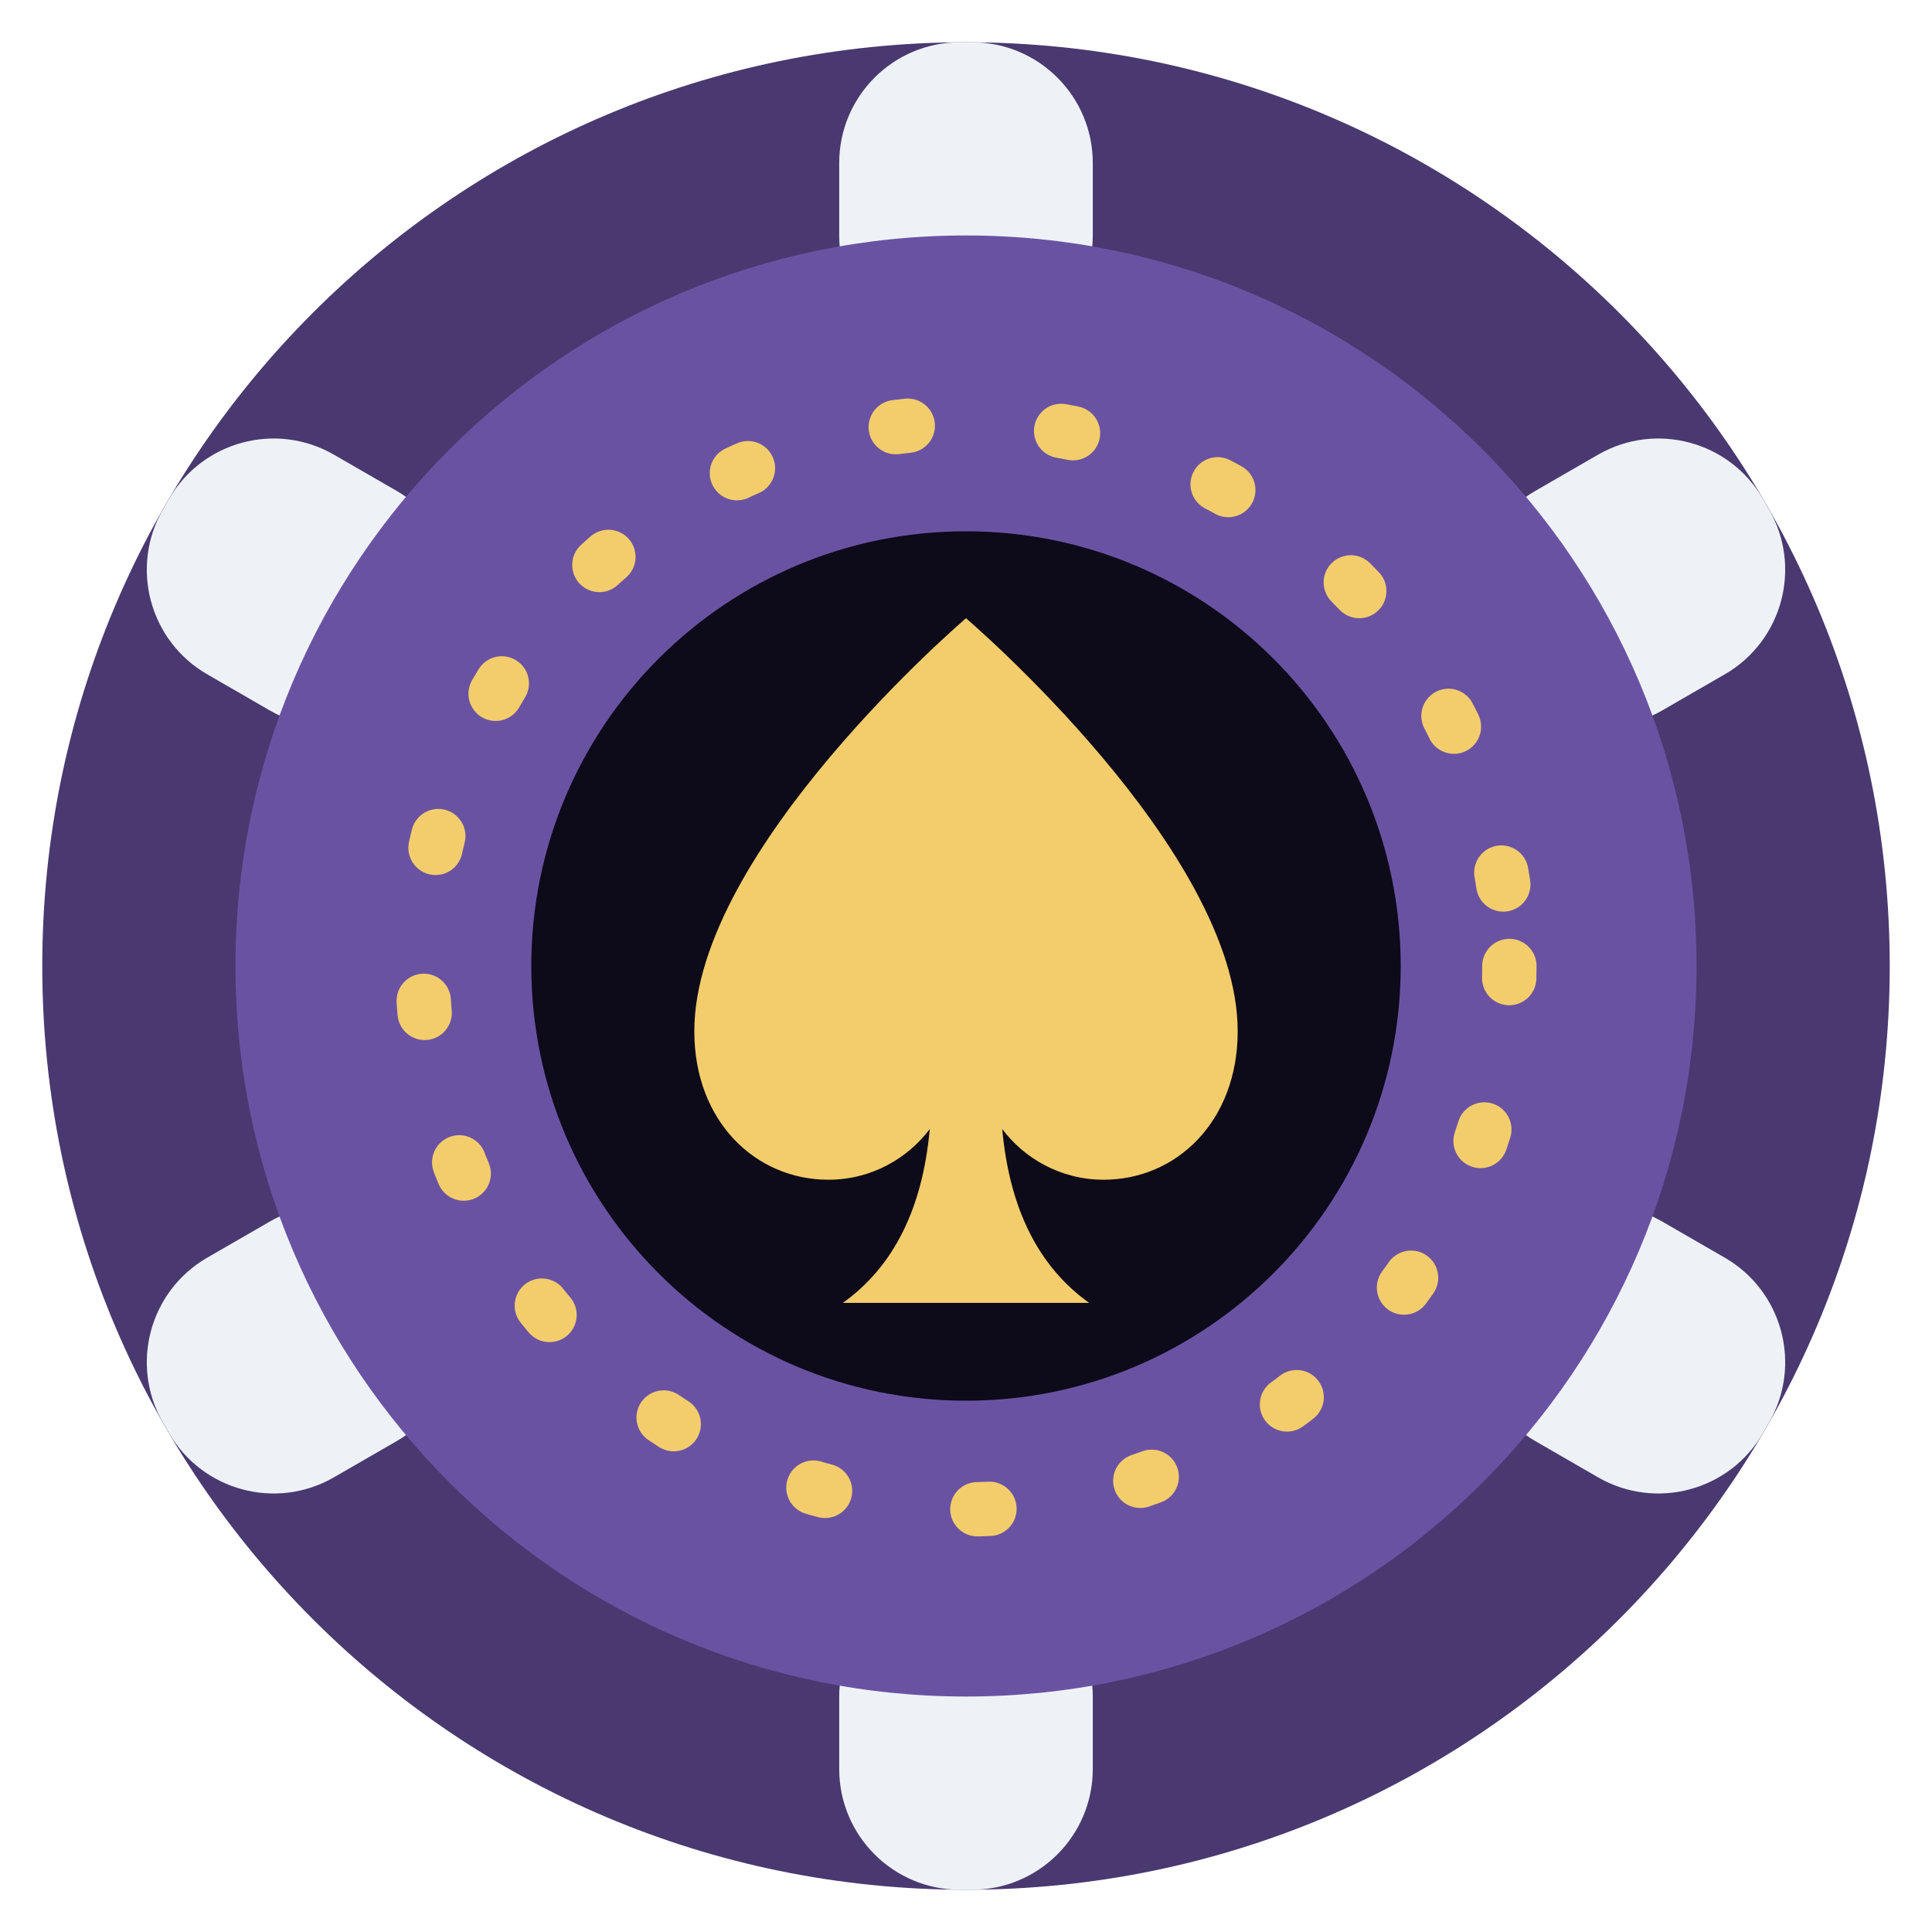
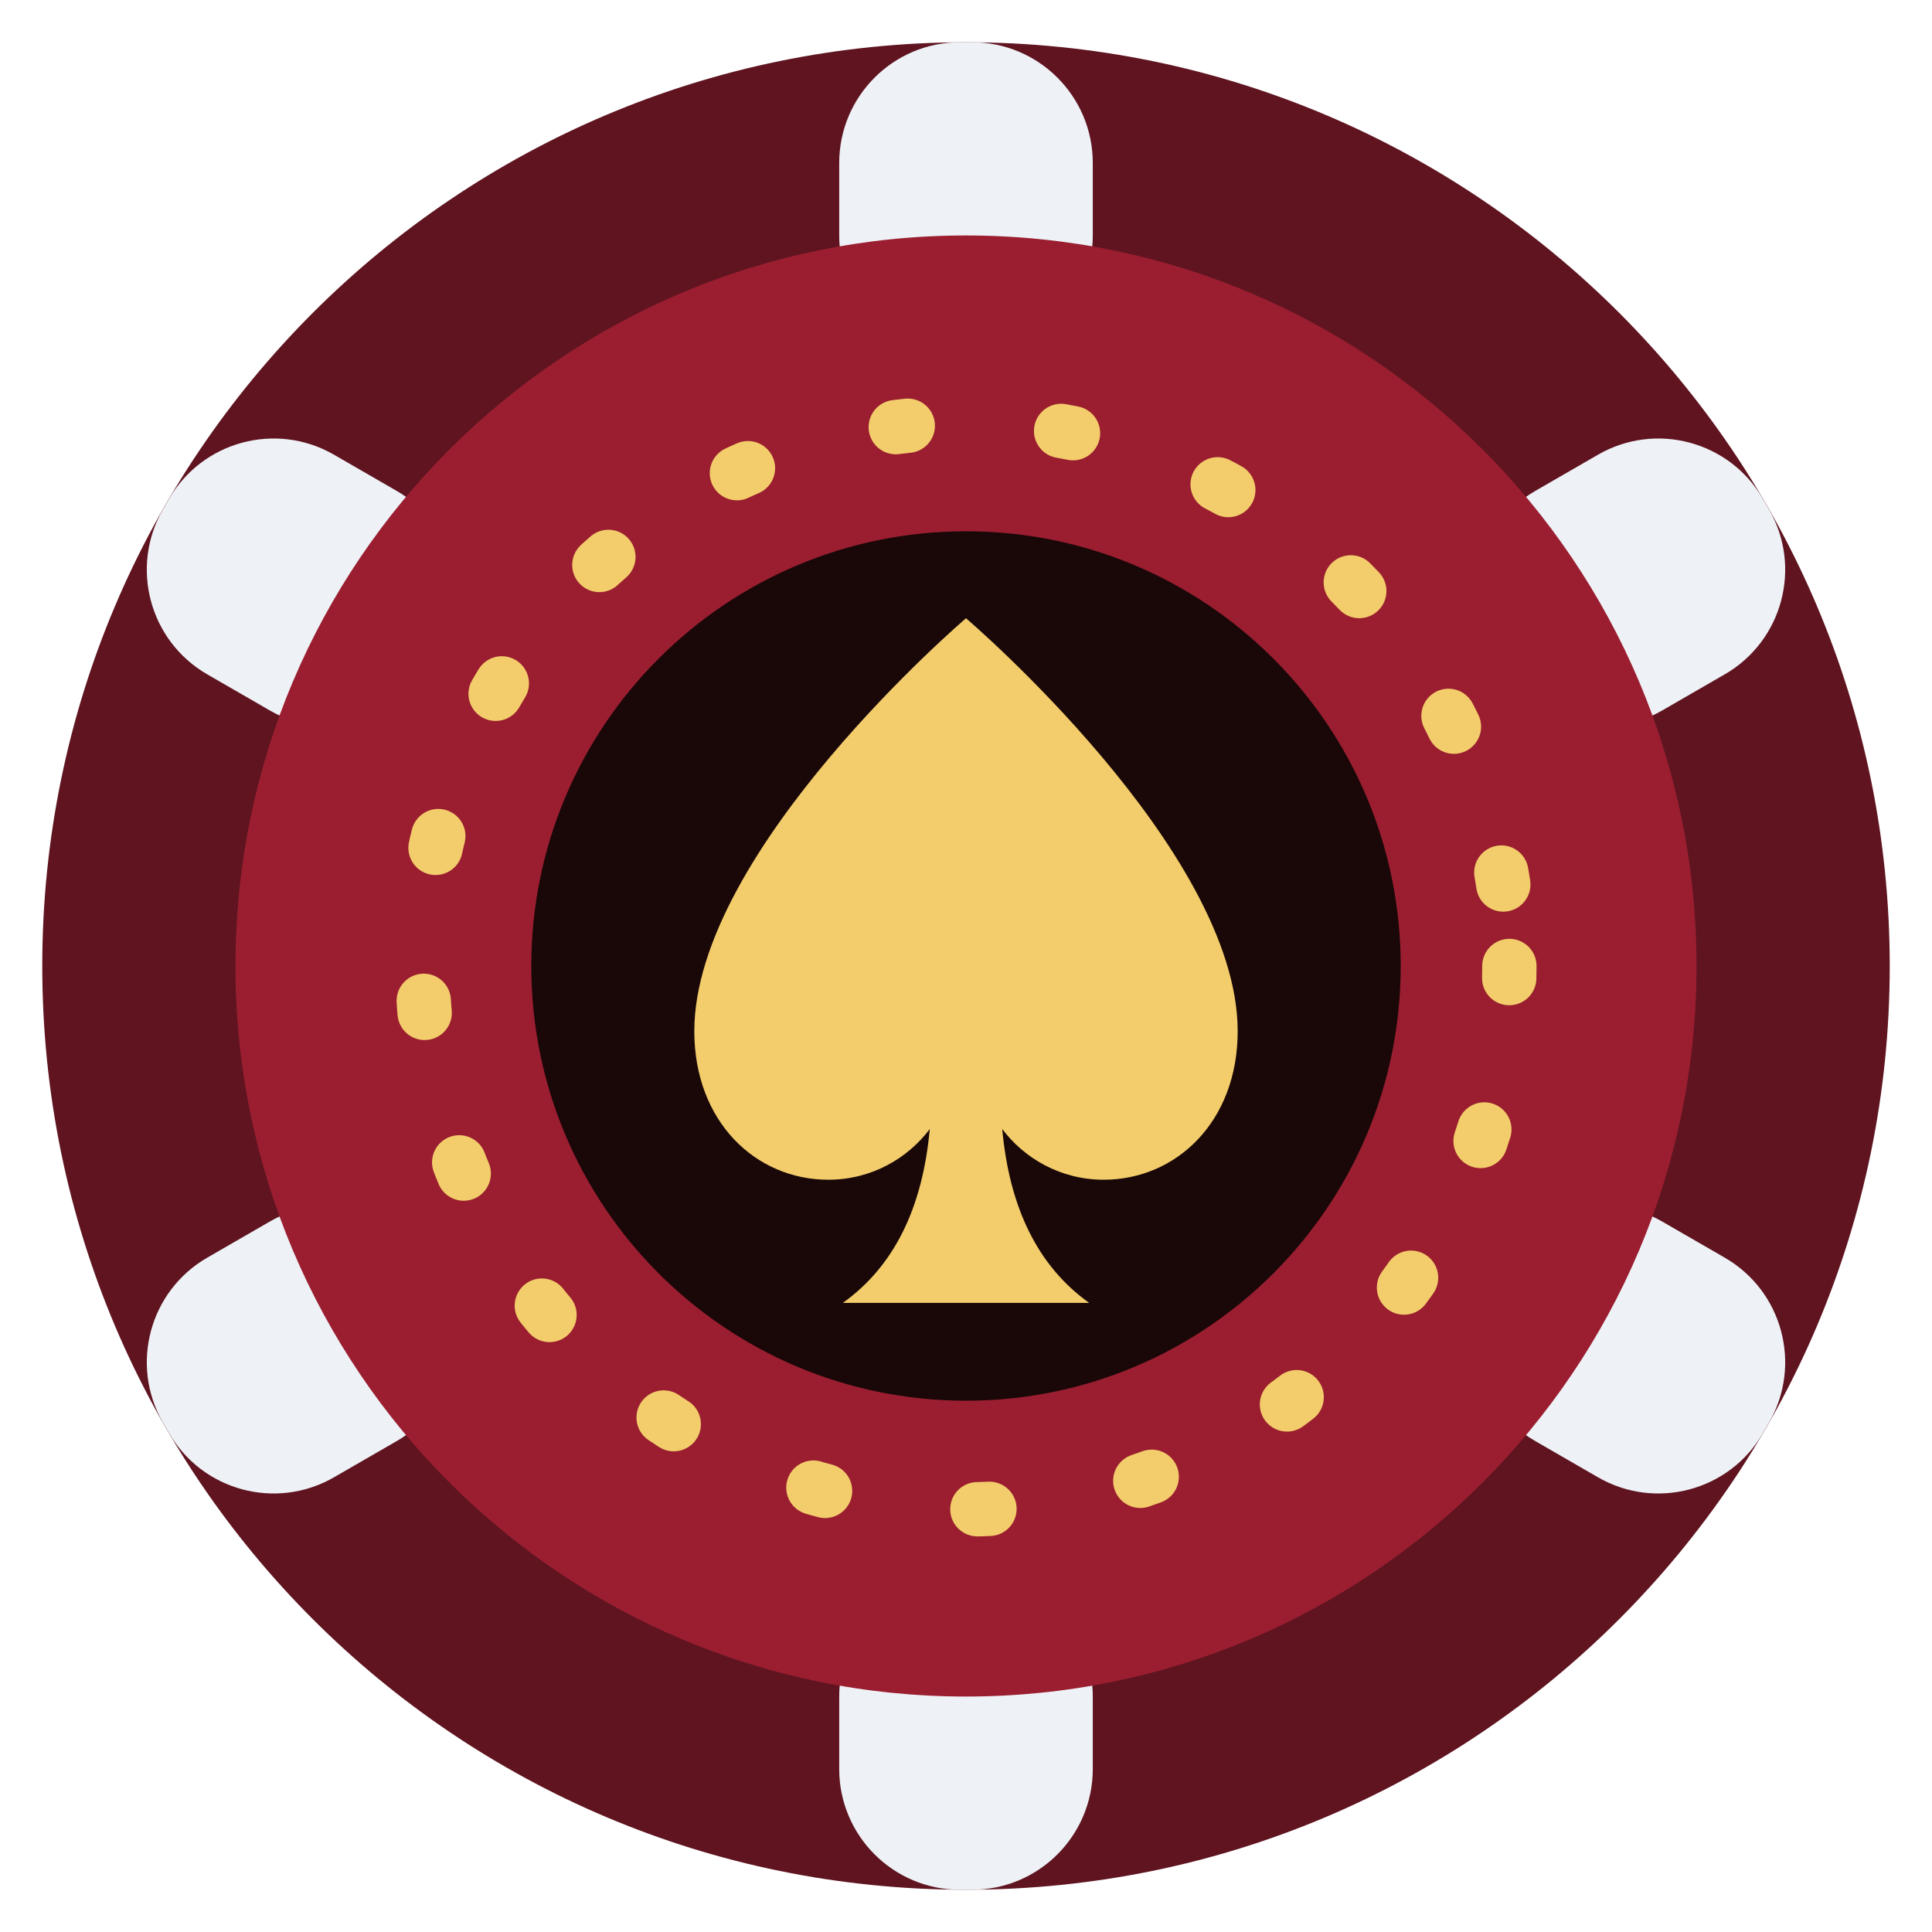
<svg xmlns="http://www.w3.org/2000/svg" viewBox="0 0 32 32" role="img" aria-label="pokercount poker chip">
-   <circle cx="16" cy="16" r="15.3" fill="#493970" />
+   <circle cx="16" cy="16" r="15.3" fill="#5f1420" />
  <g fill="#eef2f6">
    <g>
      <rect x="13.9" y="0.7" width="4.2" height="5.2" rx="2" />
    </g>
    <g transform="rotate(60 16 16)">
      <rect x="13.9" y="0.7" width="4.2" height="5.2" rx="2" />
    </g>
    <g transform="rotate(120 16 16)">
      <rect x="13.9" y="0.7" width="4.2" height="5.2" rx="2" />
    </g>
    <g transform="rotate(180 16 16)">
      <rect x="13.9" y="0.7" width="4.2" height="5.2" rx="2" />
    </g>
    <g transform="rotate(240 16 16)">
      <rect x="13.9" y="0.7" width="4.2" height="5.2" rx="2" />
    </g>
    <g transform="rotate(300 16 16)">
      <rect x="13.9" y="0.7" width="4.2" height="5.2" rx="2" />
    </g>
  </g>
-   <circle cx="16" cy="16" r="12.1" fill="#6a52a3" />
+   <circle cx="16" cy="16" r="12.1" fill="#9a1e30" />
  <circle cx="16" cy="16" r="9" fill="none" stroke="#f3cd6b" stroke-width="0.9" stroke-dasharray="0.2 2.55" stroke-linecap="round" />
-   <circle cx="16" cy="16" r="7.2" fill="#0d0a1a" />
+   <circle cx="16" cy="16" r="7.2" fill="#1a0708" />
  <path transform="translate(16 16) scale(0.6) translate(-12 -11.6)" fill="#f3cd6b" d="M12 2C12 2 4.5 8.4 4.5 13.4C4.5 15.9 6.2 17.5 8.2 17.5C9.4 17.5 10.4 16.9 11 16.1C10.8 18.3 10 19.9 8.6 20.9L15.4 20.9C14 19.9 13.2 18.3 13 16.1C13.6 16.9 14.6 17.5 15.8 17.5C17.8 17.5 19.5 15.9 19.5 13.4C19.5 8.4 12 2 12 2Z" />
</svg>
